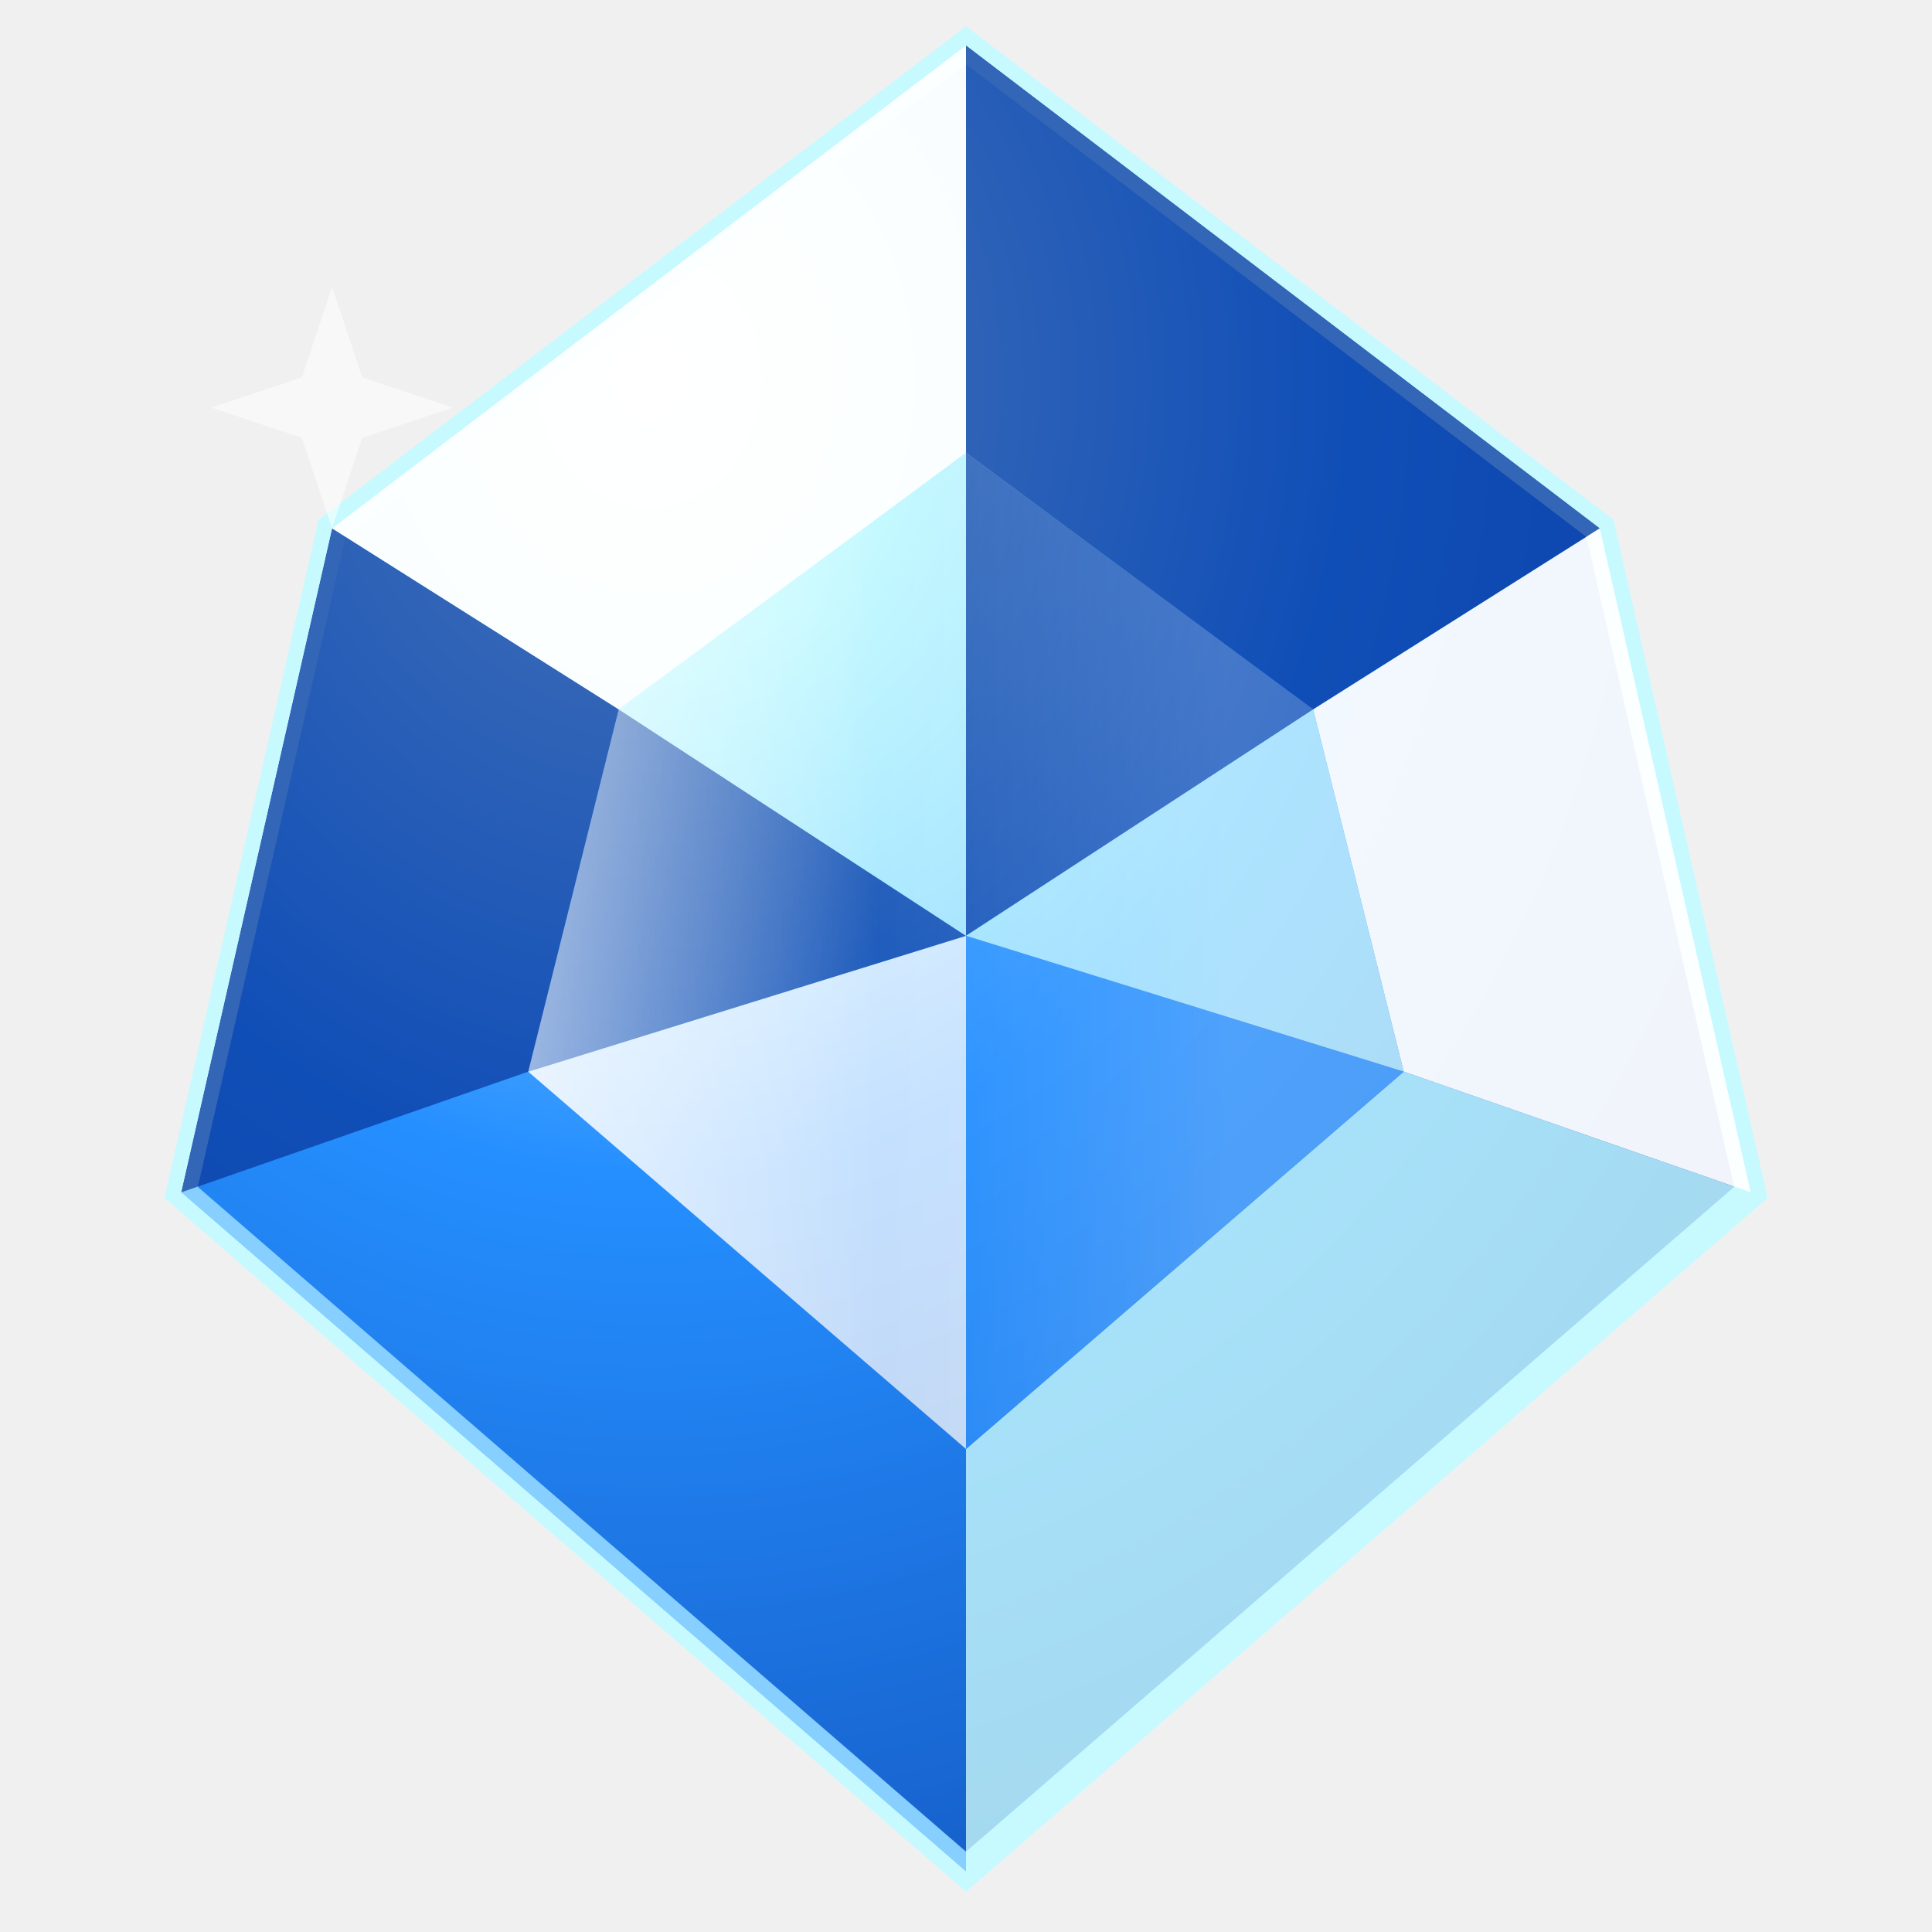
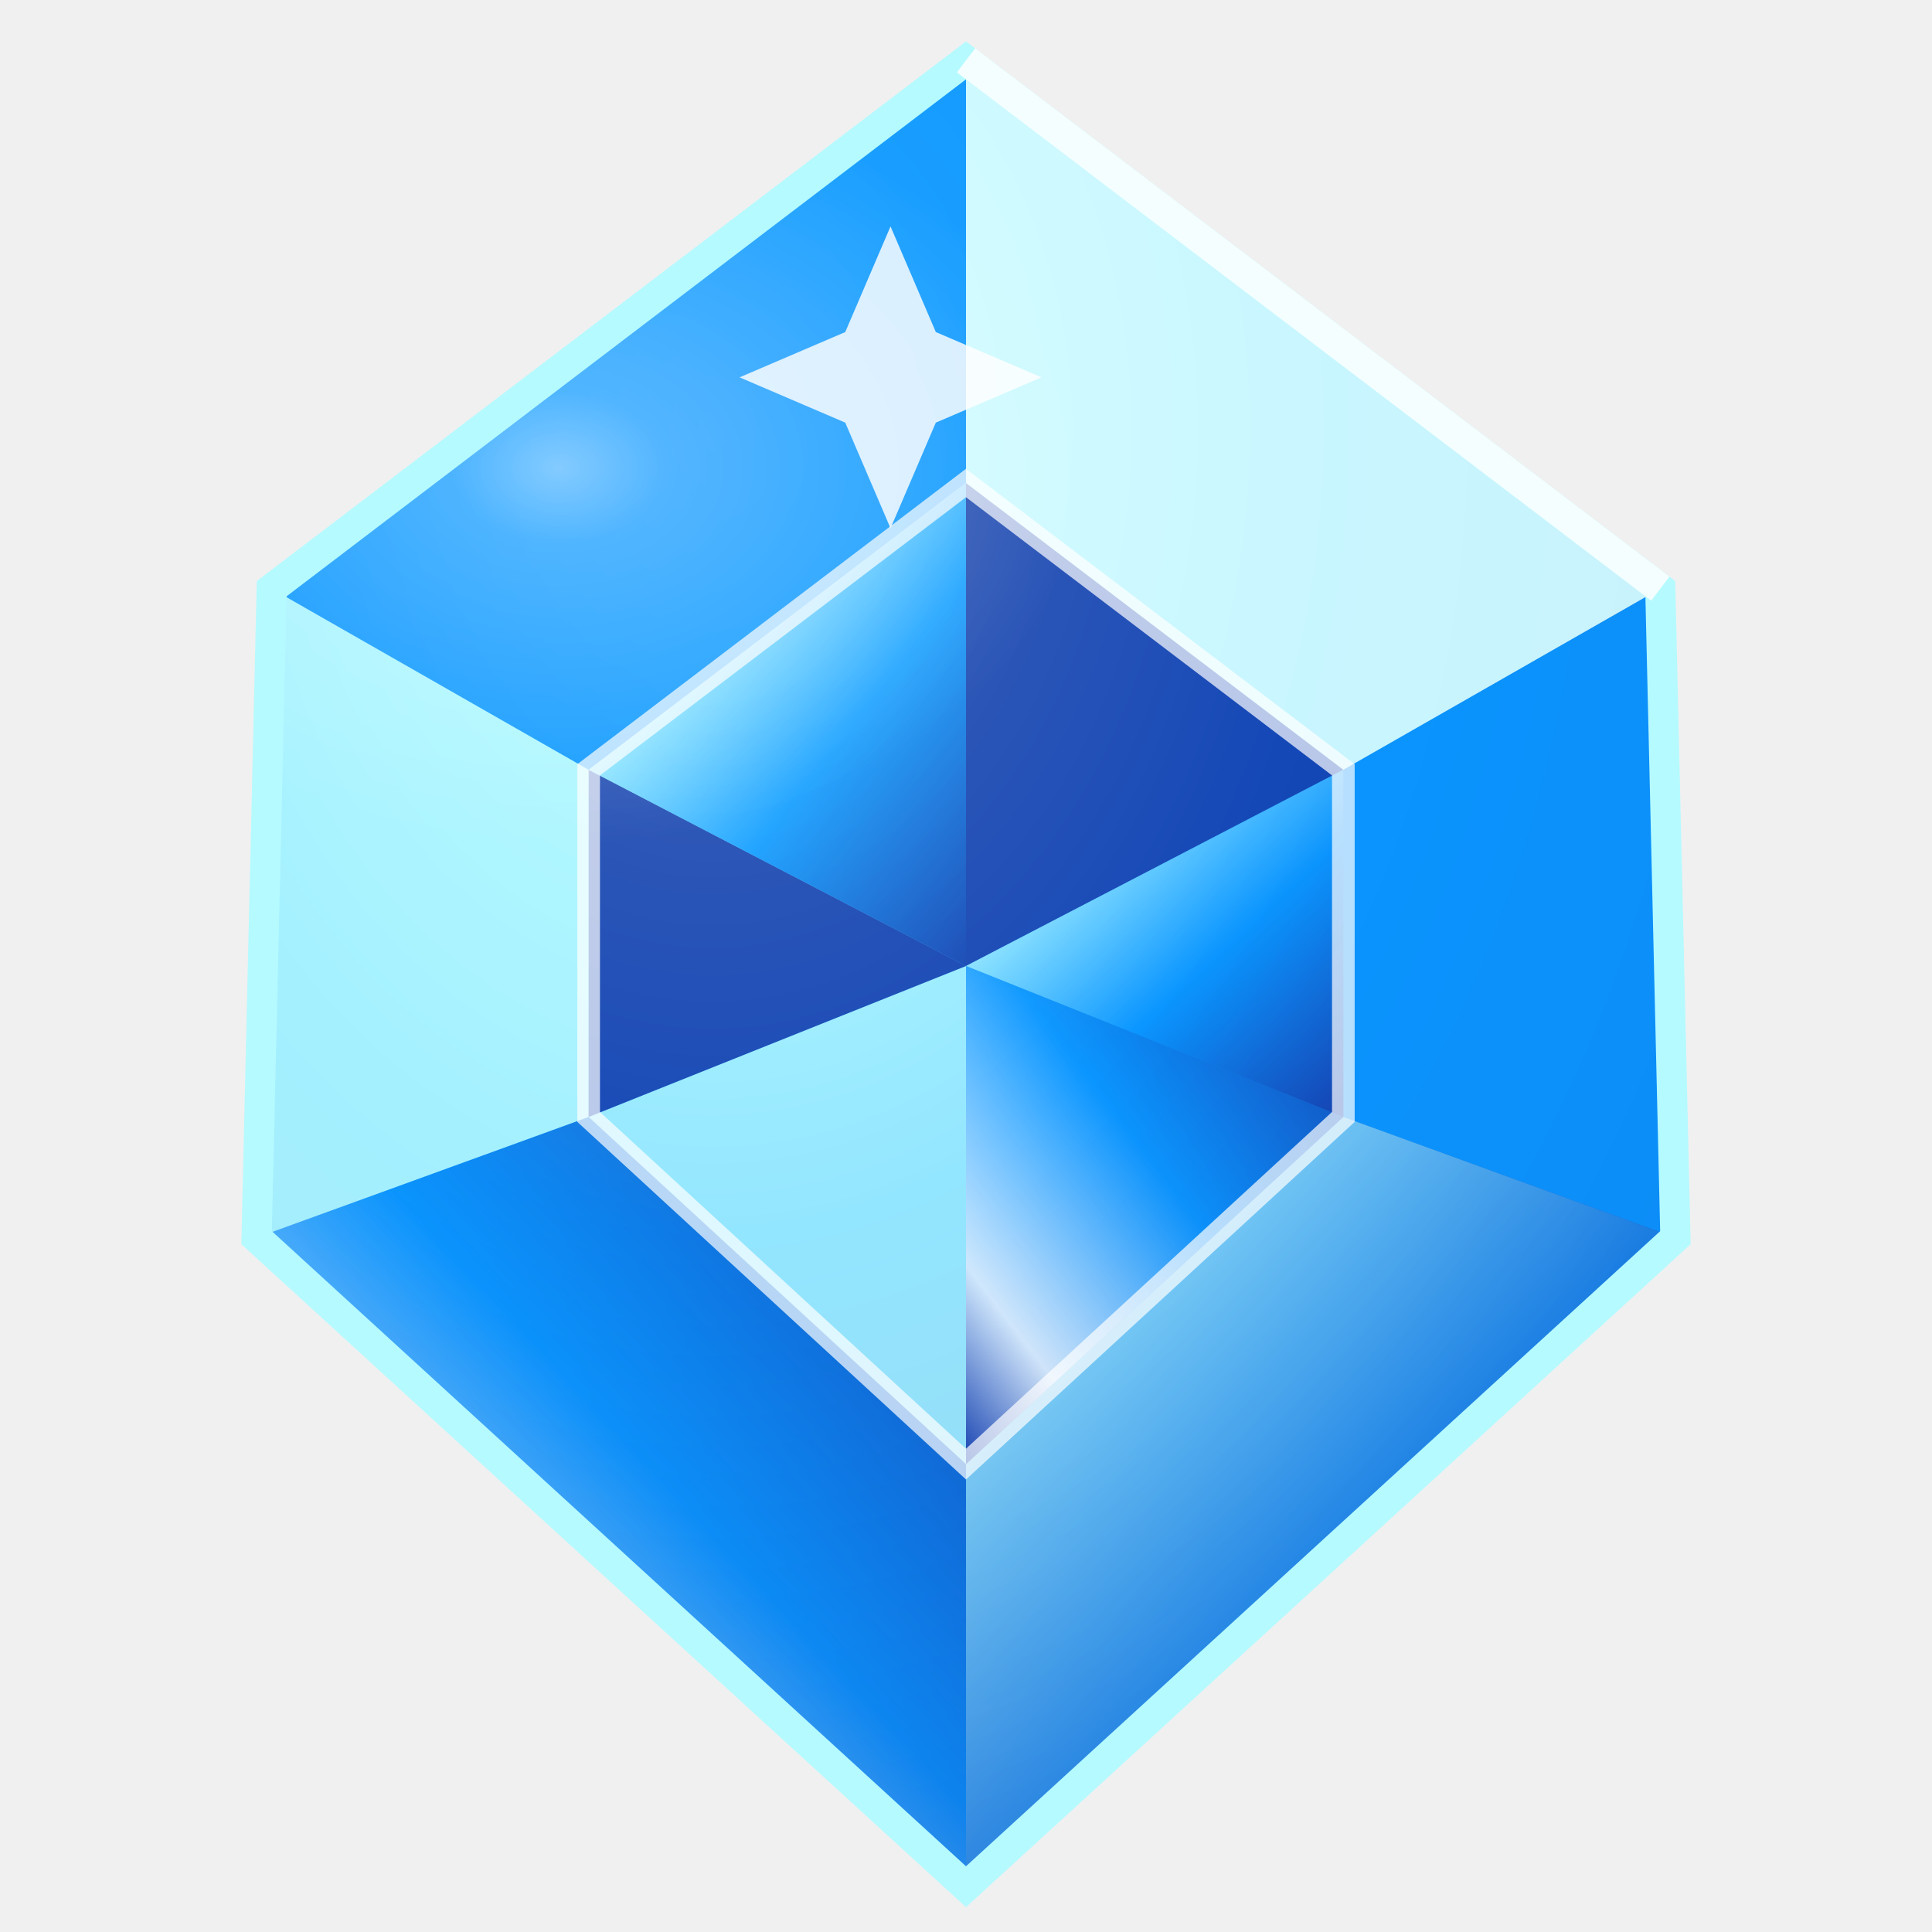
<svg xmlns="http://www.w3.org/2000/svg" viewBox="0 0 128 128">
  <defs>
-     <radialGradient id="shine" cx="30%" cy="18%" r="88%">
+     <radialGradient id="body" cx="32%" cy="20%" r="85%">
      <stop stop-color="#fff" />
-       <stop offset=".18" stop-color="#c6faff" />
-       <stop offset=".5" stop-color="#258fff" />
-       <stop offset="1" stop-color="#0a3ca3" />
+       <stop offset=".17" stop-color="#b5faff" />
+       <stop offset=".52" stop-color="#0b96ff" />
+       <stop offset="1" stop-color="#1735a5" />
    </radialGradient>
-     <linearGradient id="flash">
-       <stop stop-color="#fff" stop-opacity=".8" />
-       <stop offset=".4" stop-color="#fff" stop-opacity="0" />
-       <stop offset=".8" stop-color="#fff" stop-opacity=".28" />
+     <linearGradient id="lit" x1="0" y1="0" x2="1" y2="1">
+       <stop stop-color="#fff" />
+       <stop offset=".24" stop-color="#b5faff" />
+       <stop offset=".6" stop-color="#0b96ff" />
+       <stop offset="1" stop-color="#1735a5" />
    </linearGradient>
-     <clipPath id="cut">
-       <polygon points="64,3 106,35 116,79 64,124 12,79 22,35" />
+     <linearGradient id="deep" x1="1" y1="0" x2="0" y2="1">
+       <stop stop-color="#1735a5" />
+       <stop offset=".45" stop-color="#0b96ff" />
+       <stop offset=".8" stop-color="#fff" />
+       <stop offset="1" stop-color="#1735a5" />
+     </linearGradient>
+     <radialGradient id="spark">
+       <stop stop-color="#fff" />
+       <stop offset=".2" stop-color="#fff" stop-opacity=".5" />
+       <stop offset="1" stop-color="#fff" stop-opacity="0" />
+     </radialGradient>
+     <clipPath id="mask">
+       <polygon points="64,4 110,39 111,82 64,125 17,82 18,39" />
    </clipPath>
  </defs>
-   <polygon points="64,3 106,35 116,79 64,124 12,79 22,35" fill="url(#shine)" stroke="#c6faff" stroke-width="2" />
-   <g clip-path="url(#cut)">
-     <polygon points="64,3,106,35,87,47,64,30" fill="#0a3ca3" opacity="0.78" />
-     <polygon points="64,30,87,47,64,62" fill="#0a3ca3" opacity=".73" />
-     <polygon points="106,35,116,79,93,71,87,47" fill="#fff" opacity="0.94" />
-     <polygon points="87,47,93,71,64,62" fill="#c6faff" opacity=".73" />
-     <polygon points="116,79,64,124,64,96,93,71" fill="#c6faff" opacity="0.82" />
-     <polygon points="93,71,64,96,64,62" fill="#258fff" opacity=".73" />
-     <polygon points="64,124,12,79,35,71,64,96" fill="#258fff" opacity="0.4" />
-     <polygon points="64,96,35,71,64,62" fill="#fff" opacity=".73" />
-     <polygon points="12,79,22,35,41,47,35,71" fill="#0a3ca3" opacity="0.78" />
-     <polygon points="35,71,41,47,64,62" fill="#0a3ca3" opacity=".73" />
-     <polygon points="22,35,64,3,64,30,41,47" fill="#fff" opacity="0.94" />
-     <polygon points="41,47,64,30,64,62" fill="#c6faff" opacity=".73" />
-     <polygon points="64,30 87,47 93,71 64,96 35,71 41,47" fill="url(#flash)" opacity=".7" />
+   <g clip-path="url(#mask)">
+     <polygon points="64,4 110,39 111,82 64,125 17,82 18,39" fill="url(#body)" />
+     <path d="M64,4L110,39L89,51L64,32Z" fill="#b5faff" opacity="0.9" />
+     <path d="M64,32L89,51L64 64Z" fill="#1735a5" opacity=".8" />
+     <path d="M110,39L111,82L89,74L89,51Z" fill="#0b96ff" opacity="0.9" />
+     <path d="M89,51L89,74L64 64Z" fill="url(#lit)" opacity=".8" />
+     <path d="M111,82L64,125L64,97L89,74Z" fill="url(#lit)" opacity="0.62" />
+     <path d="M89,74L64,97L64 64Z" fill="url(#deep)" opacity=".8" />
+     <path d="M64,125L17,82L39,74L64,97Z" fill="url(#deep)" opacity="0.75" />
+     <path d="M64,97L39,74L64 64Z" fill="#b5faff" opacity=".8" />
+     <path d="M17,82L18,39L39,51L39,74Z" fill="#b5faff" opacity="0.9" />
+     <path d="M39,74L39,51L64 64Z" fill="#1735a5" opacity=".8" />
+     <path d="M18,39L64,4L64,32L39,51Z" fill="#0b96ff" opacity="0.9" />
+     <path d="M39,51L64,32L64 64Z" fill="url(#lit)" opacity=".8" />
+     <polygon points="64,32 89,51 89,74 64,97 39,74 39,51" fill="none" stroke="#fff" stroke-opacity=".7" stroke-width="1.5" />
+     <path d="M64,4L110,39L89,51L64,32Z" fill="#fff" opacity=".4" />
+     <ellipse cx="37" cy="31" rx="35" ry="25" fill="url(#spark)" opacity=".45" />
  </g>
-   <path d="M20 25l2-6 2 6 6 2-6 2-2 6-2-6-6-2Z" fill="#fff" opacity=".55" />
+   <polygon points="64,4 110,39 111,82 64,125 17,82 18,39" fill="none" stroke="#b5faff" stroke-width="2" />
+   <path d="M64,4L110,39" stroke="#fff" stroke-width="2" opacity=".85" />
+   <path d="M56 22l3-7 3 7 7 3-7 3-3 7-3-7-7-3Z" fill="#fff" opacity=".83" />
</svg>
